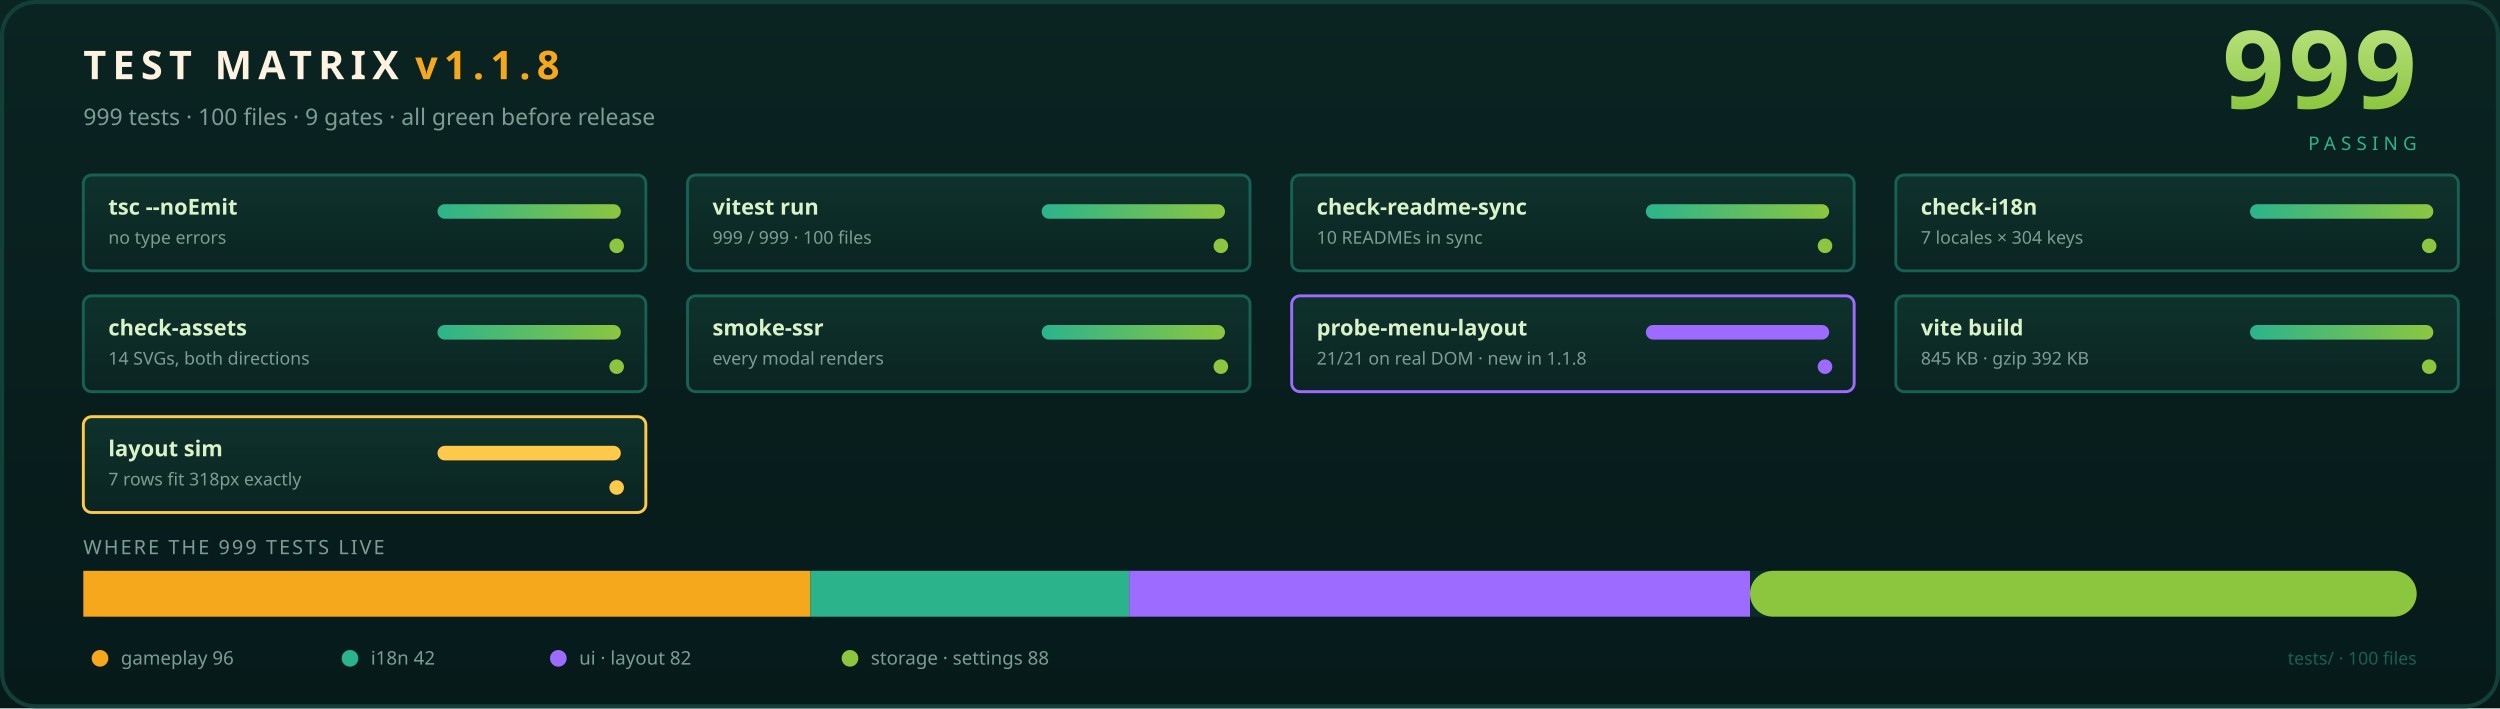
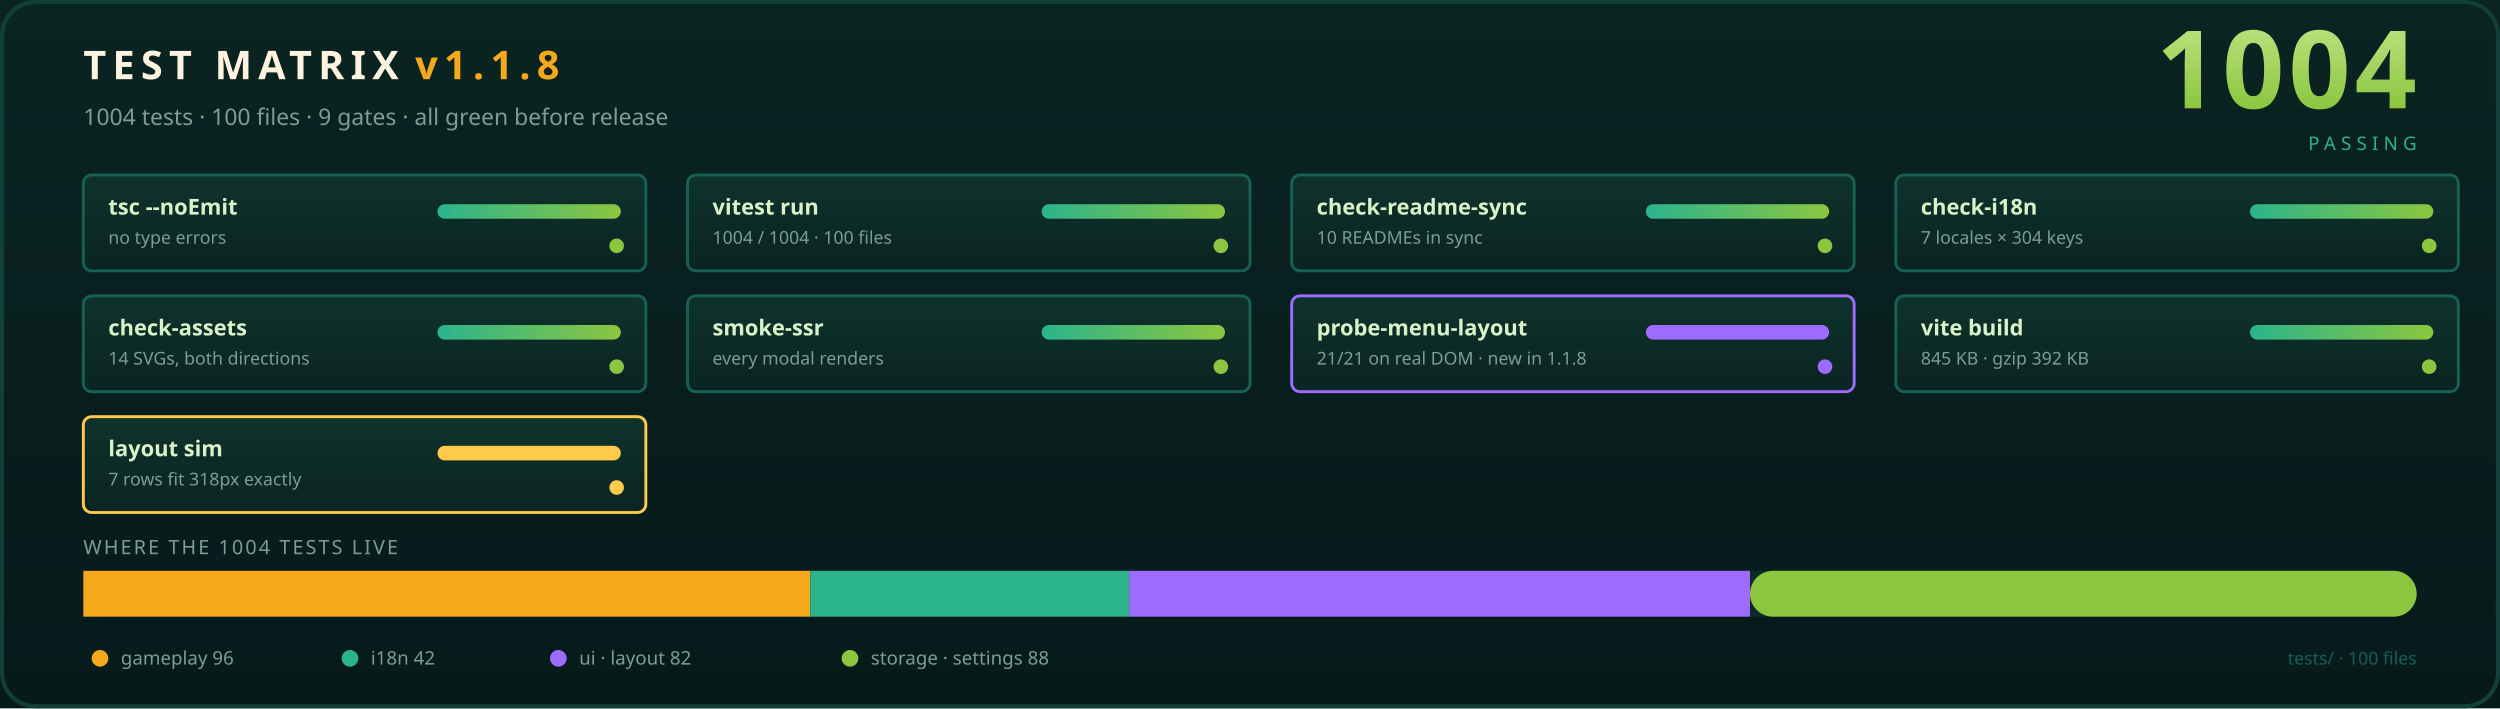
- <svg xmlns="http://www.w3.org/2000/svg" viewBox="0 0 1200 340" role="img" aria-label="Ma trận kiểm thử Lọ Chéo v1.1.8 — 999 test trên 100 file, 9 cổng kiểm tra, phân bố theo nhóm (hoạt họa SMIL)">
+ <svg xmlns="http://www.w3.org/2000/svg" viewBox="0 0 1200 340" role="img" aria-label="Ma trận kiểm thử Lọ Chéo v1.1.8 — 1004 test trên 100 file, 9 cổng kiểm tra, phân bố theo nhóm (hoạt họa SMIL)">
  <defs>
    <filter id="tm-glow" x="-40%" y="-40%" width="180%" height="180%">
      <feGaussianBlur stdDeviation="4" result="b" />
      <feMerge>
        <feMergeNode in="b" />
        <feMergeNode in="SourceGraphic" />
      </feMerge>
    </filter>
    <linearGradient id="tmBg" x1="0" y1="0" x2="0" y2="1">
      <stop offset="0" stop-color="#0a2422" />
      <stop offset="1" stop-color="#061a1a" />
    </linearGradient>
    <linearGradient id="tmCard" x1="0" y1="0" x2="0" y2="1">
      <stop offset="0" stop-color="#0f322c" />
      <stop offset="1" stop-color="#0a2422" />
    </linearGradient>
    <linearGradient id="tmBar" x1="0" y1="0" x2="1" y2="0">
      <stop offset="0" stop-color="#2bb48c" />
      <stop offset="1" stop-color="#8cc63f" />
    </linearGradient>
    <linearGradient id="tmBig" x1="0" y1="0" x2="0" y2="1">
      <stop offset="0" stop-color="#b6e07a" />
      <stop offset="1" stop-color="#8cc63f" />
    </linearGradient>
  </defs>
  <rect width="1200" height="340" fill="url(#tmBg)" />
  <rect x="1" y="1" width="1198" height="338" rx="16" fill="none" stroke="#123f38" stroke-width="2" />
  <text x="40" y="38" font-family="'Arial Black','Bungee',sans-serif" font-weight="900" font-size="19" letter-spacing="3" fill="#fdf3e0">TEST MATRIX <tspan fill="#f5a81c">v1.1.8</tspan>
  </text>
-   <text x="40" y="60" font-family="system-ui,sans-serif" font-size="11" fill="#7d9d94">999 tests · 100 files · 9 gates · all green before release</text>
-   <text x="1160" y="52" text-anchor="end" font-family="'Arial Black','Bungee',sans-serif" font-weight="900" font-size="52" fill="url(#tmBig)" letter-spacing="2">999</text>
+   <text x="40" y="60" font-family="system-ui,sans-serif" font-size="11" fill="#7d9d94">1004 tests · 100 files · 9 gates · all green before release</text>
+   <text x="1160" y="52" text-anchor="end" font-family="'Arial Black','Bungee',sans-serif" font-weight="900" font-size="52" fill="url(#tmBig)" letter-spacing="2">1004</text>
  <text x="1160" y="72" text-anchor="end" font-family="system-ui,sans-serif" font-size="9" letter-spacing="2.5" fill="#2bb48c">PASSING</text>
  <g font-family="system-ui,sans-serif">
    <g transform="translate(40,84)">
      <rect width="270" height="46" rx="4" fill="url(#tmCard)" stroke="#166153" stroke-width="1.4" />
      <text x="12" y="19" font-size="10.5" fill="#d9f2c8" font-weight="700">tsc --noEmit</text>
      <text x="12" y="33" font-size="8.5" fill="#7d9d94">no type errors</text>
      <rect x="170" y="14" width="88" height="7" rx="3.5" fill="#0b2a28" />
      <rect x="170" y="14" width="88" height="7" rx="3.5" fill="url(#tmBar)">
        <animate attributeName="opacity" values="0.6;1;1;0.6" dur="9s" repeatCount="indefinite" />
      </rect>
      <circle cx="256" cy="34" r="3.5" fill="#8cc63f">
        <animate attributeName="opacity" values="1;0.3;1" dur="2.4s" repeatCount="indefinite" />
      </circle>
    </g>
    <g transform="translate(330,84)">
      <rect width="270" height="46" rx="4" fill="url(#tmCard)" stroke="#166153" stroke-width="1.4" />
      <text x="12" y="19" font-size="10.5" fill="#d9f2c8" font-weight="700">vitest run</text>
-       <text x="12" y="33" font-size="8.5" fill="#7d9d94">999 / 999 · 100 files</text>
+       <text x="12" y="33" font-size="8.5" fill="#7d9d94">1004 / 1004 · 100 files</text>
      <rect x="170" y="14" width="88" height="7" rx="3.5" fill="#0b2a28" />
      <rect x="170" y="14" width="88" height="7" rx="3.5" fill="url(#tmBar)">
        <animate attributeName="opacity" values="0.6;1;1;0.6" dur="9s" begin="0.6s" repeatCount="indefinite" />
      </rect>
      <circle cx="256" cy="34" r="3.5" fill="#8cc63f">
        <animate attributeName="opacity" values="1;0.3;1" dur="2.4s" begin="0.3s" repeatCount="indefinite" />
      </circle>
    </g>
    <g transform="translate(620,84)">
      <rect width="270" height="46" rx="4" fill="url(#tmCard)" stroke="#166153" stroke-width="1.4" />
      <text x="12" y="19" font-size="10.5" fill="#d9f2c8" font-weight="700">check-readme-sync</text>
      <text x="12" y="33" font-size="8.5" fill="#7d9d94">10 READMEs in sync</text>
      <rect x="170" y="14" width="88" height="7" rx="3.5" fill="#0b2a28" />
      <rect x="170" y="14" width="88" height="7" rx="3.5" fill="url(#tmBar)">
        <animate attributeName="opacity" values="0.6;1;1;0.6" dur="9s" begin="1.2s" repeatCount="indefinite" />
      </rect>
      <circle cx="256" cy="34" r="3.5" fill="#8cc63f">
        <animate attributeName="opacity" values="1;0.3;1" dur="2.4s" begin="0.6s" repeatCount="indefinite" />
      </circle>
    </g>
    <g transform="translate(910,84)">
      <rect width="270" height="46" rx="4" fill="url(#tmCard)" stroke="#166153" stroke-width="1.4" />
      <text x="12" y="19" font-size="10.5" fill="#d9f2c8" font-weight="700">check-i18n</text>
      <text x="12" y="33" font-size="8.5" fill="#7d9d94">7 locales × 304 keys</text>
      <rect x="170" y="14" width="88" height="7" rx="3.5" fill="#0b2a28" />
      <rect x="170" y="14" width="88" height="7" rx="3.5" fill="url(#tmBar)">
        <animate attributeName="opacity" values="0.6;1;1;0.6" dur="9s" begin="1.8s" repeatCount="indefinite" />
      </rect>
      <circle cx="256" cy="34" r="3.5" fill="#8cc63f">
        <animate attributeName="opacity" values="1;0.3;1" dur="2.4s" begin="0.9s" repeatCount="indefinite" />
      </circle>
    </g>
    <g transform="translate(40,142)">
      <rect width="270" height="46" rx="4" fill="url(#tmCard)" stroke="#166153" stroke-width="1.4" />
      <text x="12" y="19" font-size="10.5" fill="#d9f2c8" font-weight="700">check-assets</text>
      <text x="12" y="33" font-size="8.5" fill="#7d9d94">14 SVGs, both directions</text>
      <rect x="170" y="14" width="88" height="7" rx="3.5" fill="#0b2a28" />
      <rect x="170" y="14" width="88" height="7" rx="3.5" fill="url(#tmBar)">
        <animate attributeName="opacity" values="0.6;1;1;0.6" dur="9s" begin="2.4s" repeatCount="indefinite" />
      </rect>
      <circle cx="256" cy="34" r="3.5" fill="#8cc63f">
        <animate attributeName="opacity" values="1;0.3;1" dur="2.4s" begin="1.2s" repeatCount="indefinite" />
      </circle>
    </g>
    <g transform="translate(330,142)">
      <rect width="270" height="46" rx="4" fill="url(#tmCard)" stroke="#166153" stroke-width="1.4" />
      <text x="12" y="19" font-size="10.5" fill="#d9f2c8" font-weight="700">smoke-ssr</text>
      <text x="12" y="33" font-size="8.5" fill="#7d9d94">every modal renders</text>
      <rect x="170" y="14" width="88" height="7" rx="3.5" fill="#0b2a28" />
      <rect x="170" y="14" width="88" height="7" rx="3.5" fill="url(#tmBar)">
        <animate attributeName="opacity" values="0.6;1;1;0.6" dur="9s" begin="3s" repeatCount="indefinite" />
      </rect>
      <circle cx="256" cy="34" r="3.5" fill="#8cc63f">
        <animate attributeName="opacity" values="1;0.3;1" dur="2.4s" begin="1.5s" repeatCount="indefinite" />
      </circle>
    </g>
    <g transform="translate(620,142)">
      <rect width="270" height="46" rx="4" fill="url(#tmCard)" stroke="#9d6bff" stroke-width="1.4" />
      <text x="12" y="19" font-size="10.5" fill="#d9f2c8" font-weight="700">probe-menu-layout</text>
      <text x="12" y="33" font-size="8.5" fill="#7d9d94">21/21 on real DOM · new in 1.1.8</text>
      <rect x="170" y="14" width="88" height="7" rx="3.5" fill="#0b2a28" />
      <rect x="170" y="14" width="88" height="7" rx="3.5" fill="#9d6bff" />
      <circle cx="256" cy="34" r="3.5" fill="#9d6bff">
        <animate attributeName="opacity" values="1;0.3;1" dur="2.4s" begin="1.8s" repeatCount="indefinite" />
      </circle>
    </g>
    <g transform="translate(910,142)">
      <rect width="270" height="46" rx="4" fill="url(#tmCard)" stroke="#166153" stroke-width="1.4" />
      <text x="12" y="19" font-size="10.5" fill="#d9f2c8" font-weight="700">vite build</text>
      <text x="12" y="33" font-size="8.5" fill="#7d9d94">845 KB · gzip 392 KB</text>
      <rect x="170" y="14" width="88" height="7" rx="3.5" fill="#0b2a28" />
      <rect x="170" y="14" width="88" height="7" rx="3.5" fill="url(#tmBar)">
        <animate attributeName="opacity" values="0.6;1;1;0.6" dur="9s" begin="4.2s" repeatCount="indefinite" />
      </rect>
      <circle cx="256" cy="34" r="3.5" fill="#8cc63f">
        <animate attributeName="opacity" values="1;0.3;1" dur="2.4s" begin="2.1s" repeatCount="indefinite" />
      </circle>
    </g>
    <g transform="translate(40,200)">
      <rect width="270" height="46" rx="4" fill="url(#tmCard)" stroke="#ffc94a" stroke-width="1.4" />
      <text x="12" y="19" font-size="10.5" fill="#d9f2c8" font-weight="700">layout sim</text>
      <text x="12" y="33" font-size="8.5" fill="#7d9d94">7 rows fit 318px exactly</text>
      <rect x="170" y="14" width="88" height="7" rx="3.5" fill="#0b2a28" />
      <rect x="170" y="14" width="88" height="7" rx="3.5" fill="#ffc94a" />
      <circle cx="256" cy="34" r="3.5" fill="#ffc94a">
        <animate attributeName="opacity" values="1;0.3;1" dur="2.4s" begin="2.4s" repeatCount="indefinite" />
      </circle>
    </g>
  </g>
-   <text x="40" y="266" font-family="system-ui,sans-serif" font-size="9.5" letter-spacing="1" fill="#7d9d94">WHERE THE 999 TESTS LIVE</text>
+   <text x="40" y="266" font-family="system-ui,sans-serif" font-size="9.5" letter-spacing="1" fill="#7d9d94">WHERE THE 1004 TESTS LIVE</text>
  <g transform="translate(40,274)">
    <rect width="1120" height="22" rx="11" fill="#0b2a28" />
    <rect x="0" y="0" width="349" height="22" fill="#f5a81c">
      <animate attributeName="opacity" values="0.55;1;1;0.55" dur="9s" begin="0s" repeatCount="indefinite" />
    </rect>
    <rect x="349" y="0" width="153" height="22" fill="#2bb48c">
      <animate attributeName="opacity" values="0.55;1;1;0.55" dur="9s" begin="0.8s" repeatCount="indefinite" />
    </rect>
    <rect x="502" y="0" width="298" height="22" fill="#9d6bff">
      <animate attributeName="opacity" values="0.55;1;1;0.55" dur="9s" begin="1.6s" repeatCount="indefinite" />
    </rect>
    <rect x="800" y="0" width="320" height="22" rx="11" fill="#8cc63f">
      <animate attributeName="opacity" values="0.55;1;1;0.55" dur="9s" begin="2.4s" repeatCount="indefinite" />
    </rect>
  </g>
  <g font-family="system-ui,sans-serif" font-size="9" fill="#7d9d94">
    <circle cx="48" cy="316" r="4" fill="#f5a81c" />
    <text x="58" y="319">gameplay 96</text>
    <circle cx="168" cy="316" r="4" fill="#2bb48c" />
    <text x="178" y="319">i18n 42</text>
    <circle cx="268" cy="316" r="4" fill="#9d6bff" />
    <text x="278" y="319">ui · layout 82</text>
    <circle cx="408" cy="316" r="4" fill="#8cc63f" />
    <text x="418" y="319">storage · settings 88</text>
  </g>
  <text x="1160" y="319" text-anchor="end" font-family="system-ui,sans-serif" font-size="8.5" fill="#166153">tests/ · 100 files</text>
</svg>
